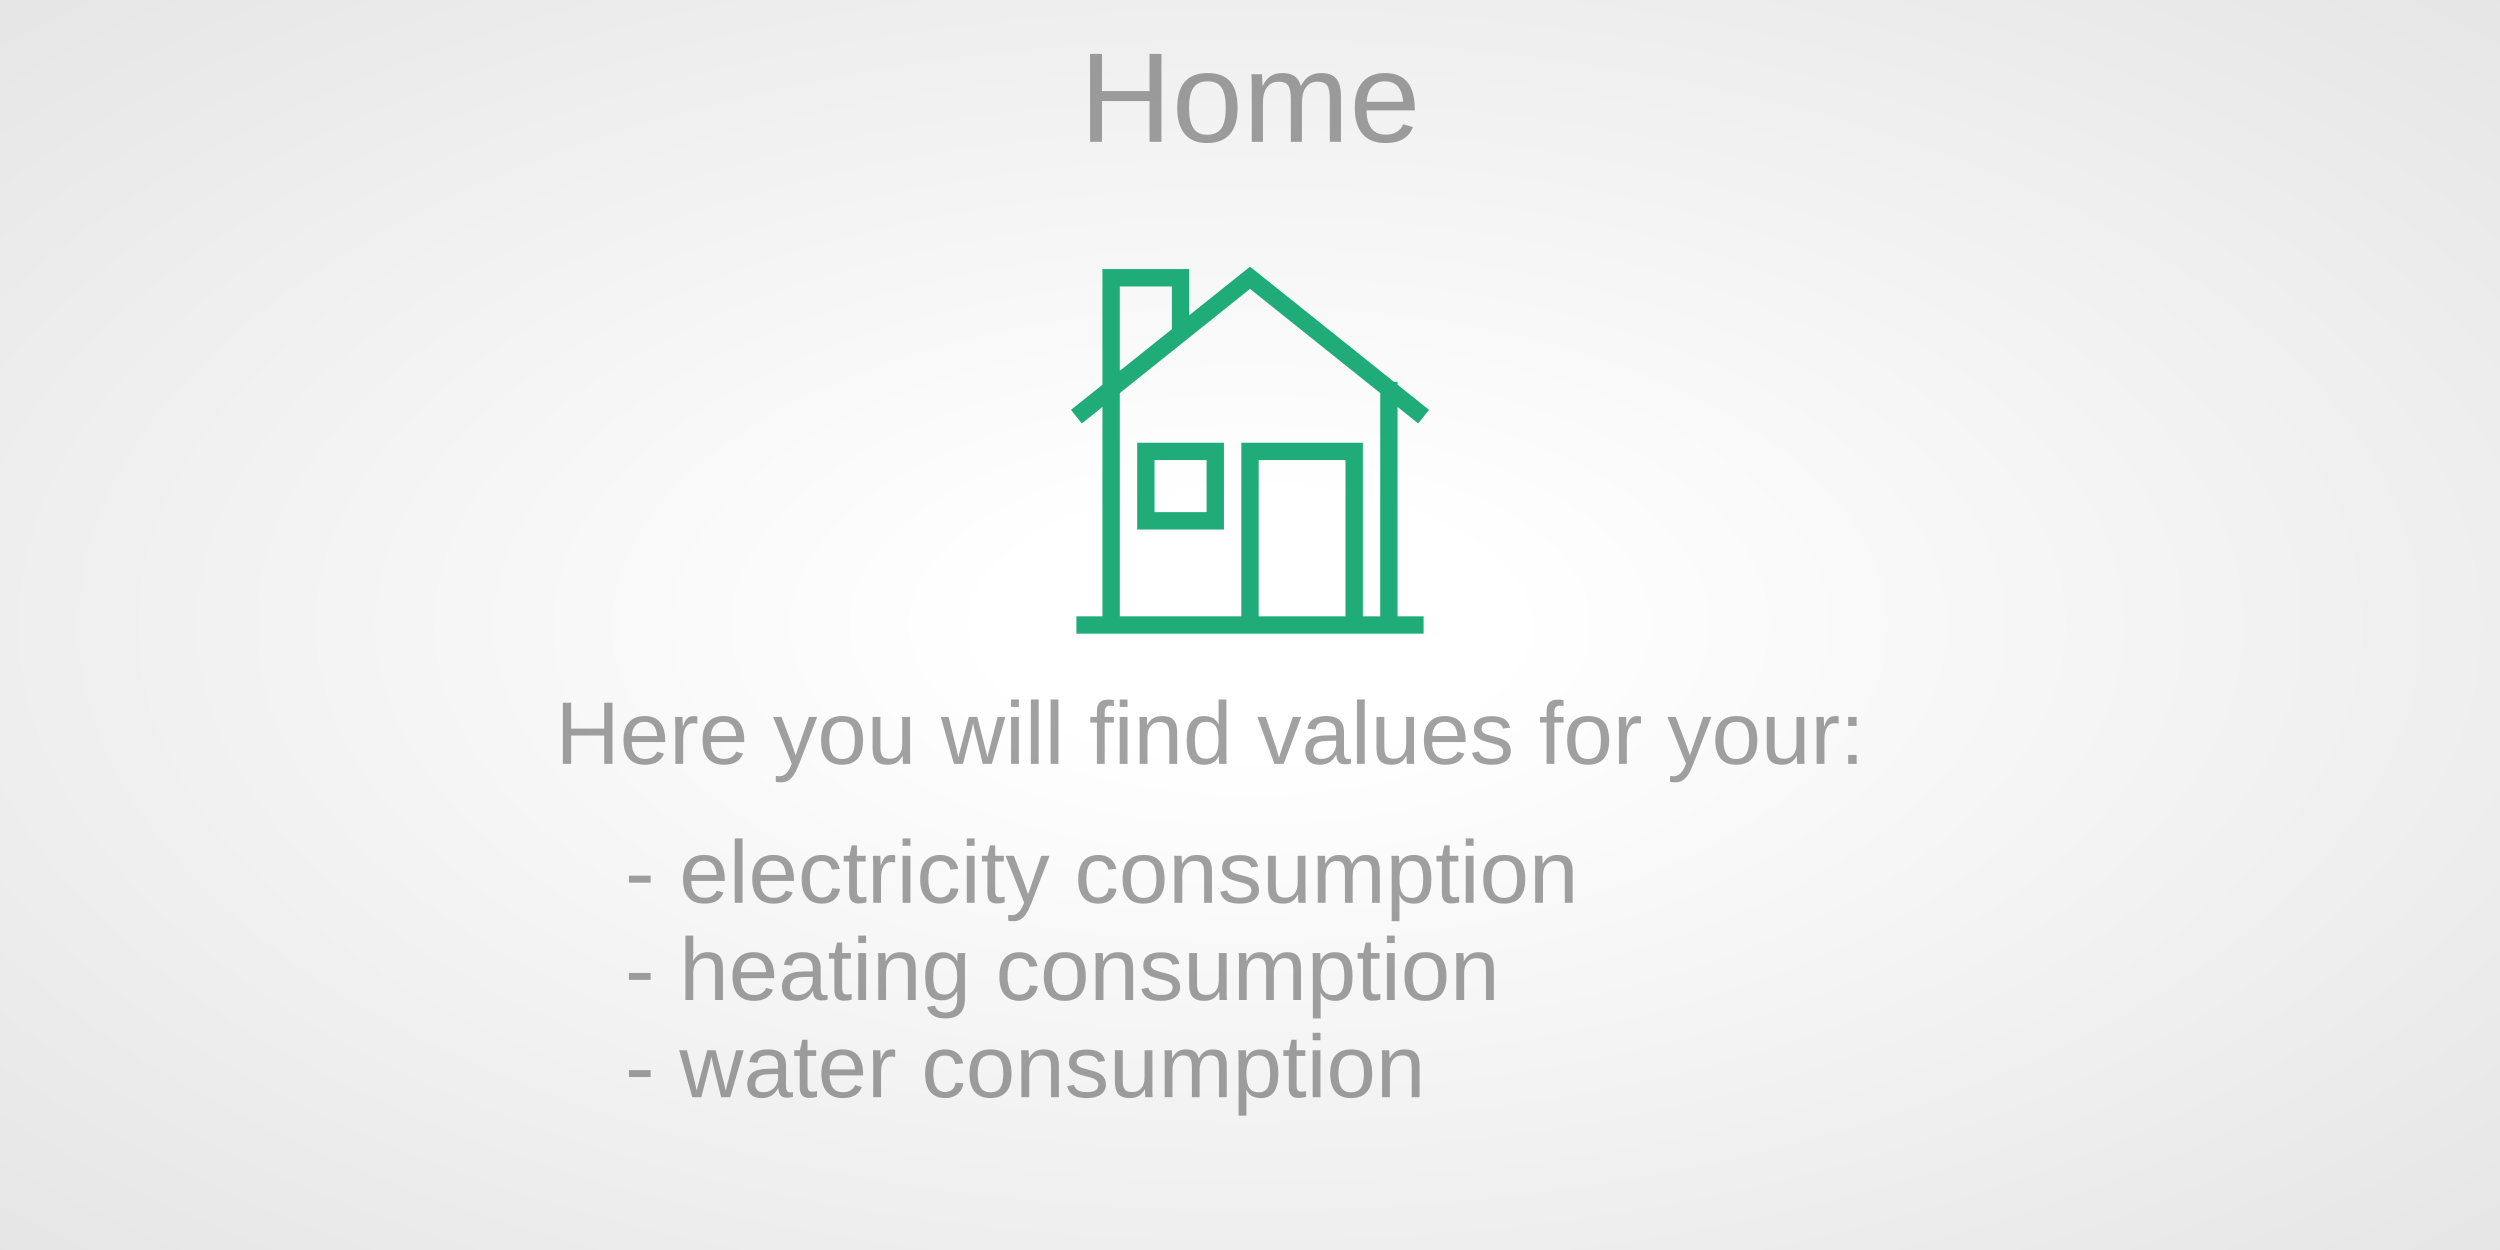
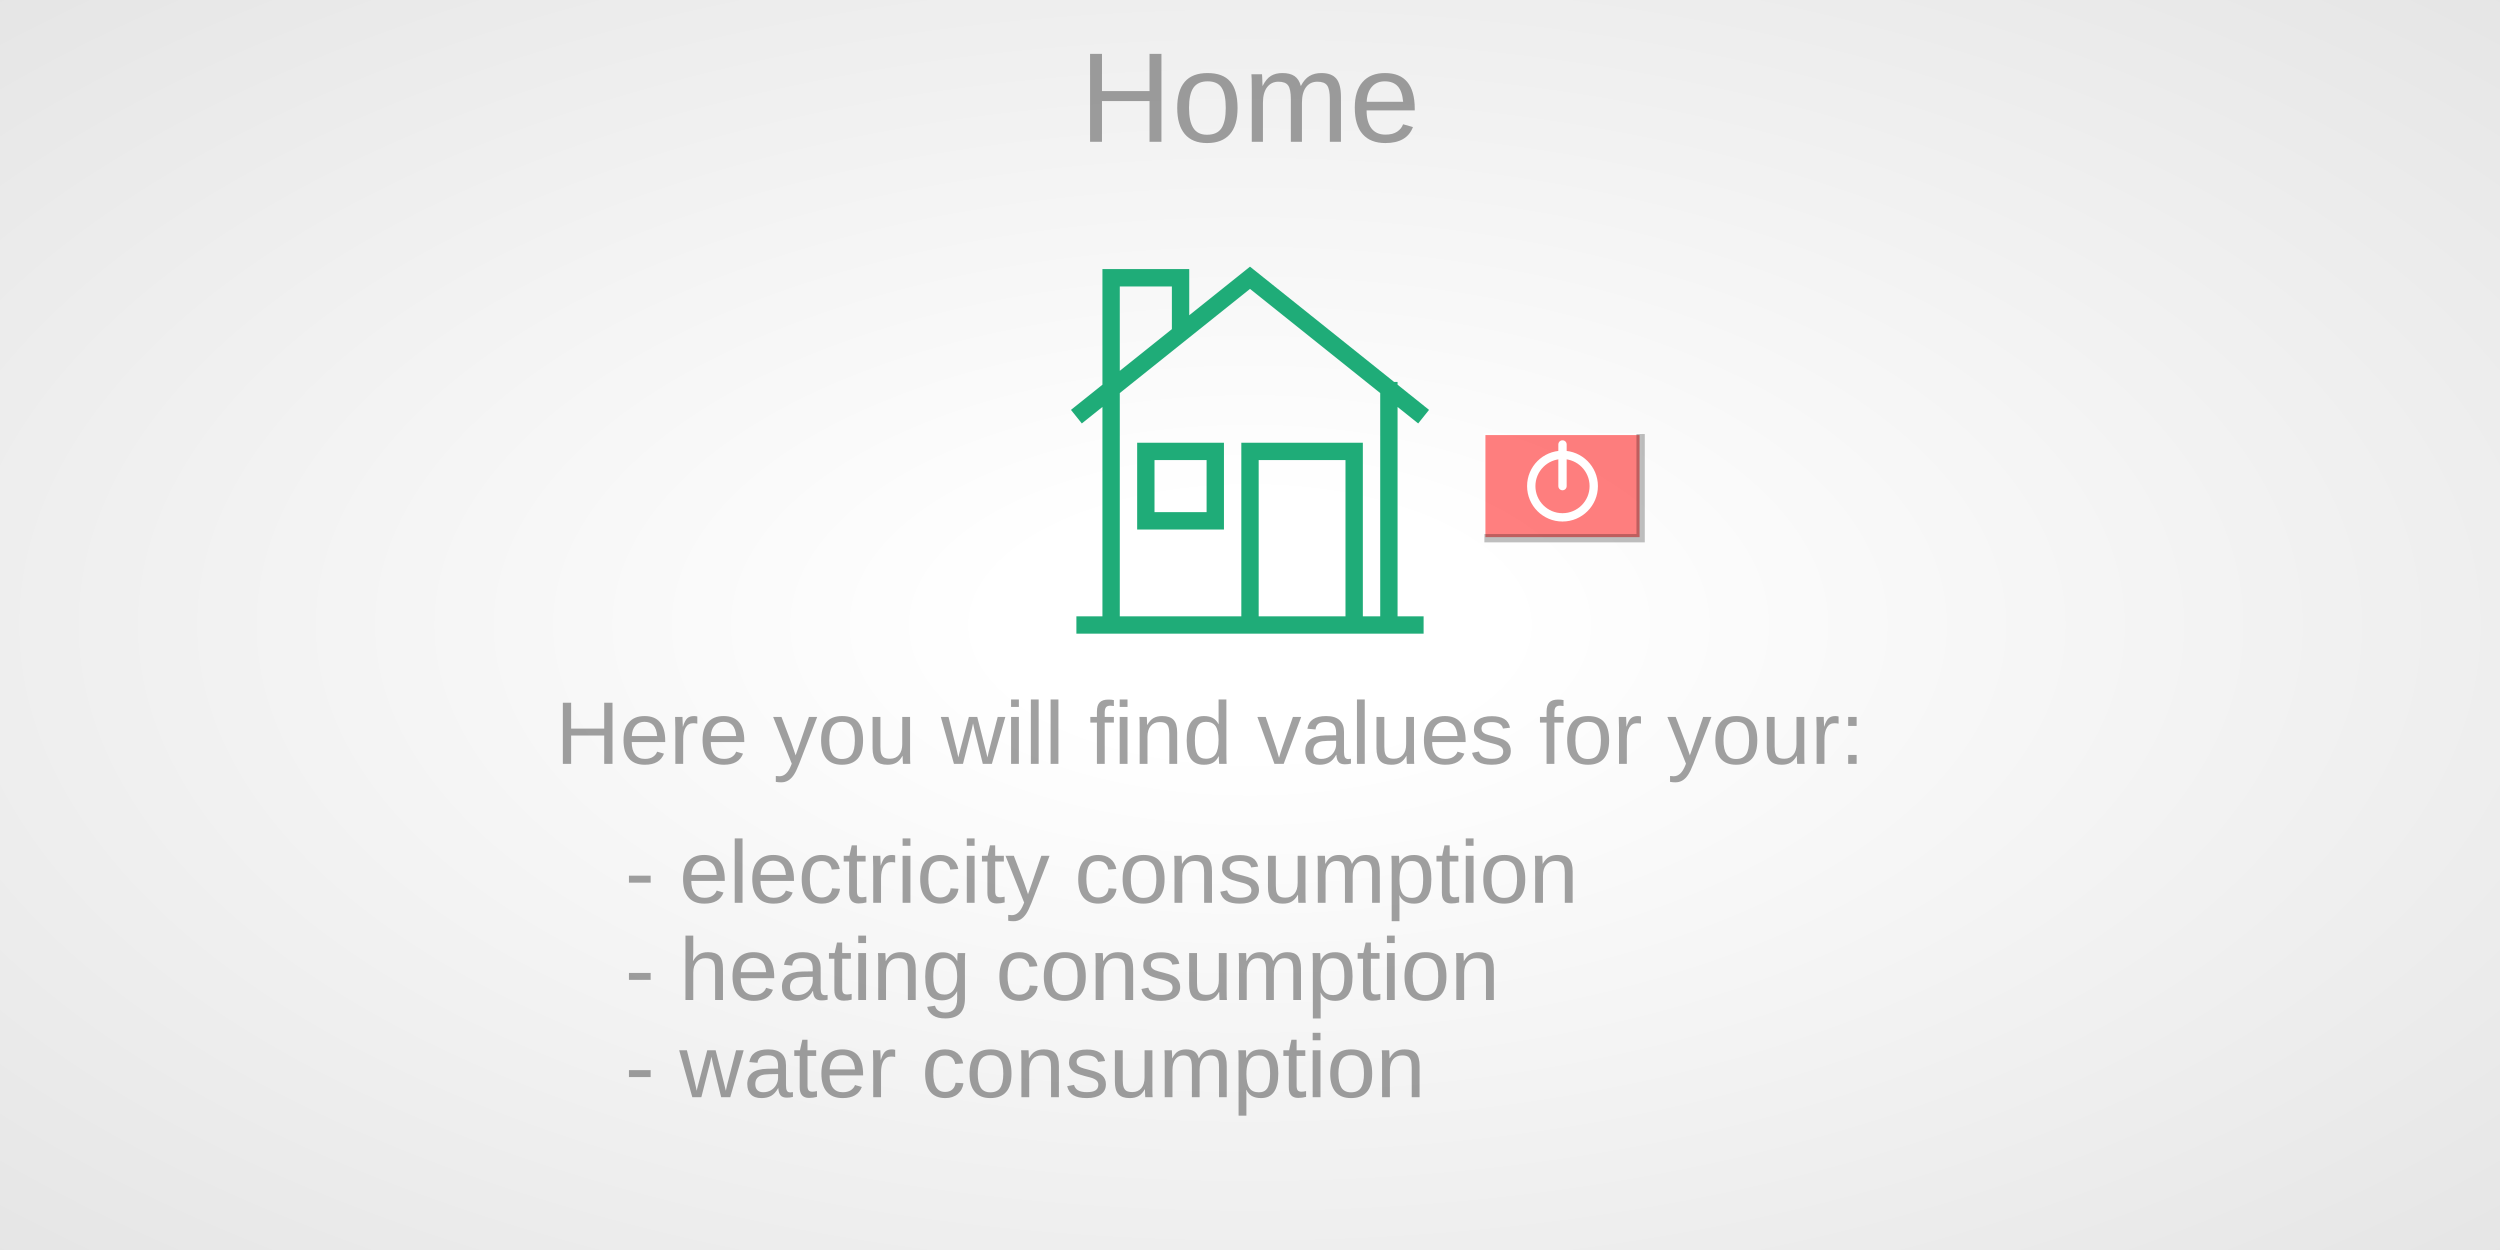
<svg xmlns="http://www.w3.org/2000/svg" width="1800" height="900" viewBox="-900 -500 1800 900" preserveAspectRatio="xMinYMin meet">
  <style>
- .grid-head {
+ .logout-bottom {
+ 	stroke-width: 2px;
+ 	stroke: #fff;
	opacity: 0.5;
- 	stroke-width: 2.5;
- 	stroke: #444;
+ 	fill: #f00;
+ 	transform: scale(0.75,0.75) translate(300px,-200px);
+ }
+ .logout-shadow {
+ 	stroke-width: 8px;
+ 	stroke: #000;
+ 	opacity: 0.25;
+ 	fill: none;
+ 	transform: scale(0.75,0.75) translate(300px,-200px);
+ }
+ .logout-icon {
+ 	stroke-width: 8;
+ 	stroke-linecap: round;
+ 	stroke: #fff;
+ 	fill: none;
+ 	opacity:1;
+ 	transform: scale(0.75,0.75) translate(300px,-200px);
+ }
+ .logout-top {
+ 	cursor: pointer;
+ 	stroke-width: 1;
+ 	fill: #fff;
+ 	opacity:0;
+ 	transform: scale(0.75,0.75) translate(300px,-200px);
}
</style>
  <defs>
    <radialGradient id="grad" cx="50%" cy="50%" r="100%">
      <stop offset="10%" style="stop-color:#fff; stop-opacity:1" />
      <stop offset="50%" style="stop-color:#eee; stop-opacity:1" />
      <stop offset="90%" style="stop-color:#ddd; stop-opacity:1" />
    </radialGradient>
  </defs>
  <rect x="-900" y="-500" width="1800" height="900" fill="url(#grad)" stroke-width="0" stroke="#000" />
  <svg x="-400" y="-470" width="800px" height="92px">
    <text id="user-home-title" x="50%" y="50%" dominant-baseline="middle" text-anchor="middle" opacity="0.5" font-family="Arial, Helvetica, sans-serif" font-size="92px" fill="#444">Home</text>
  </svg>
  <path d="M-50,50 L50,50    M-40,50 L-40,-20 M40,-20 L40,50   M-50,-10 L0,-50 L50,-10   M-40,-20 L-40,-50 L-20,-50 L-20,-35   M-30,20 L-30,0 L-10,0 L-10,20 L-30,20 Z   M0,50 L0,0 L30,0 L30,50 Z" style="stroke:#1fac78;stroke-width:5px;fill:none;transform: scale(2.5) translateY(-70px);" />
+   <rect class="logout-bottom" x="-75" y="-50" width="150" height="100" />
+   <path class="logout-shadow" d="M-75,50 L75,50 L75,-50" />
+   <circle class="logout-icon" cx="0" cy="0" r="30" />
+   <path class="logout-icon" d="M0,0 L0,-40" />
+   <rect id="logout" class="logout-top" x="-75" y="-50" width="150" height="100" />
  <text id="user-home-description" x="-500" y="50" opacity="0.5" font-family="Arial, Helvetica, sans-serif" font-size="64px" fill="#444">Here you will find values for your:</text>
  <text id="user-home-bullet-1" x="-450" y="150" opacity="0.5" font-family="Arial, Helvetica, sans-serif" font-size="64px" fill="#444">- electricity consumption</text>
  <text id="user-home-bullet-2" x="-450" y="220" opacity="0.5" font-family="Arial, Helvetica, sans-serif" font-size="64px" fill="#444">- heating consumption</text>
  <text id="user-home-bullet-3" x="-450" y="290" opacity="0.5" font-family="Arial, Helvetica, sans-serif" font-size="64px" fill="#444">- water consumption</text>
</svg>
